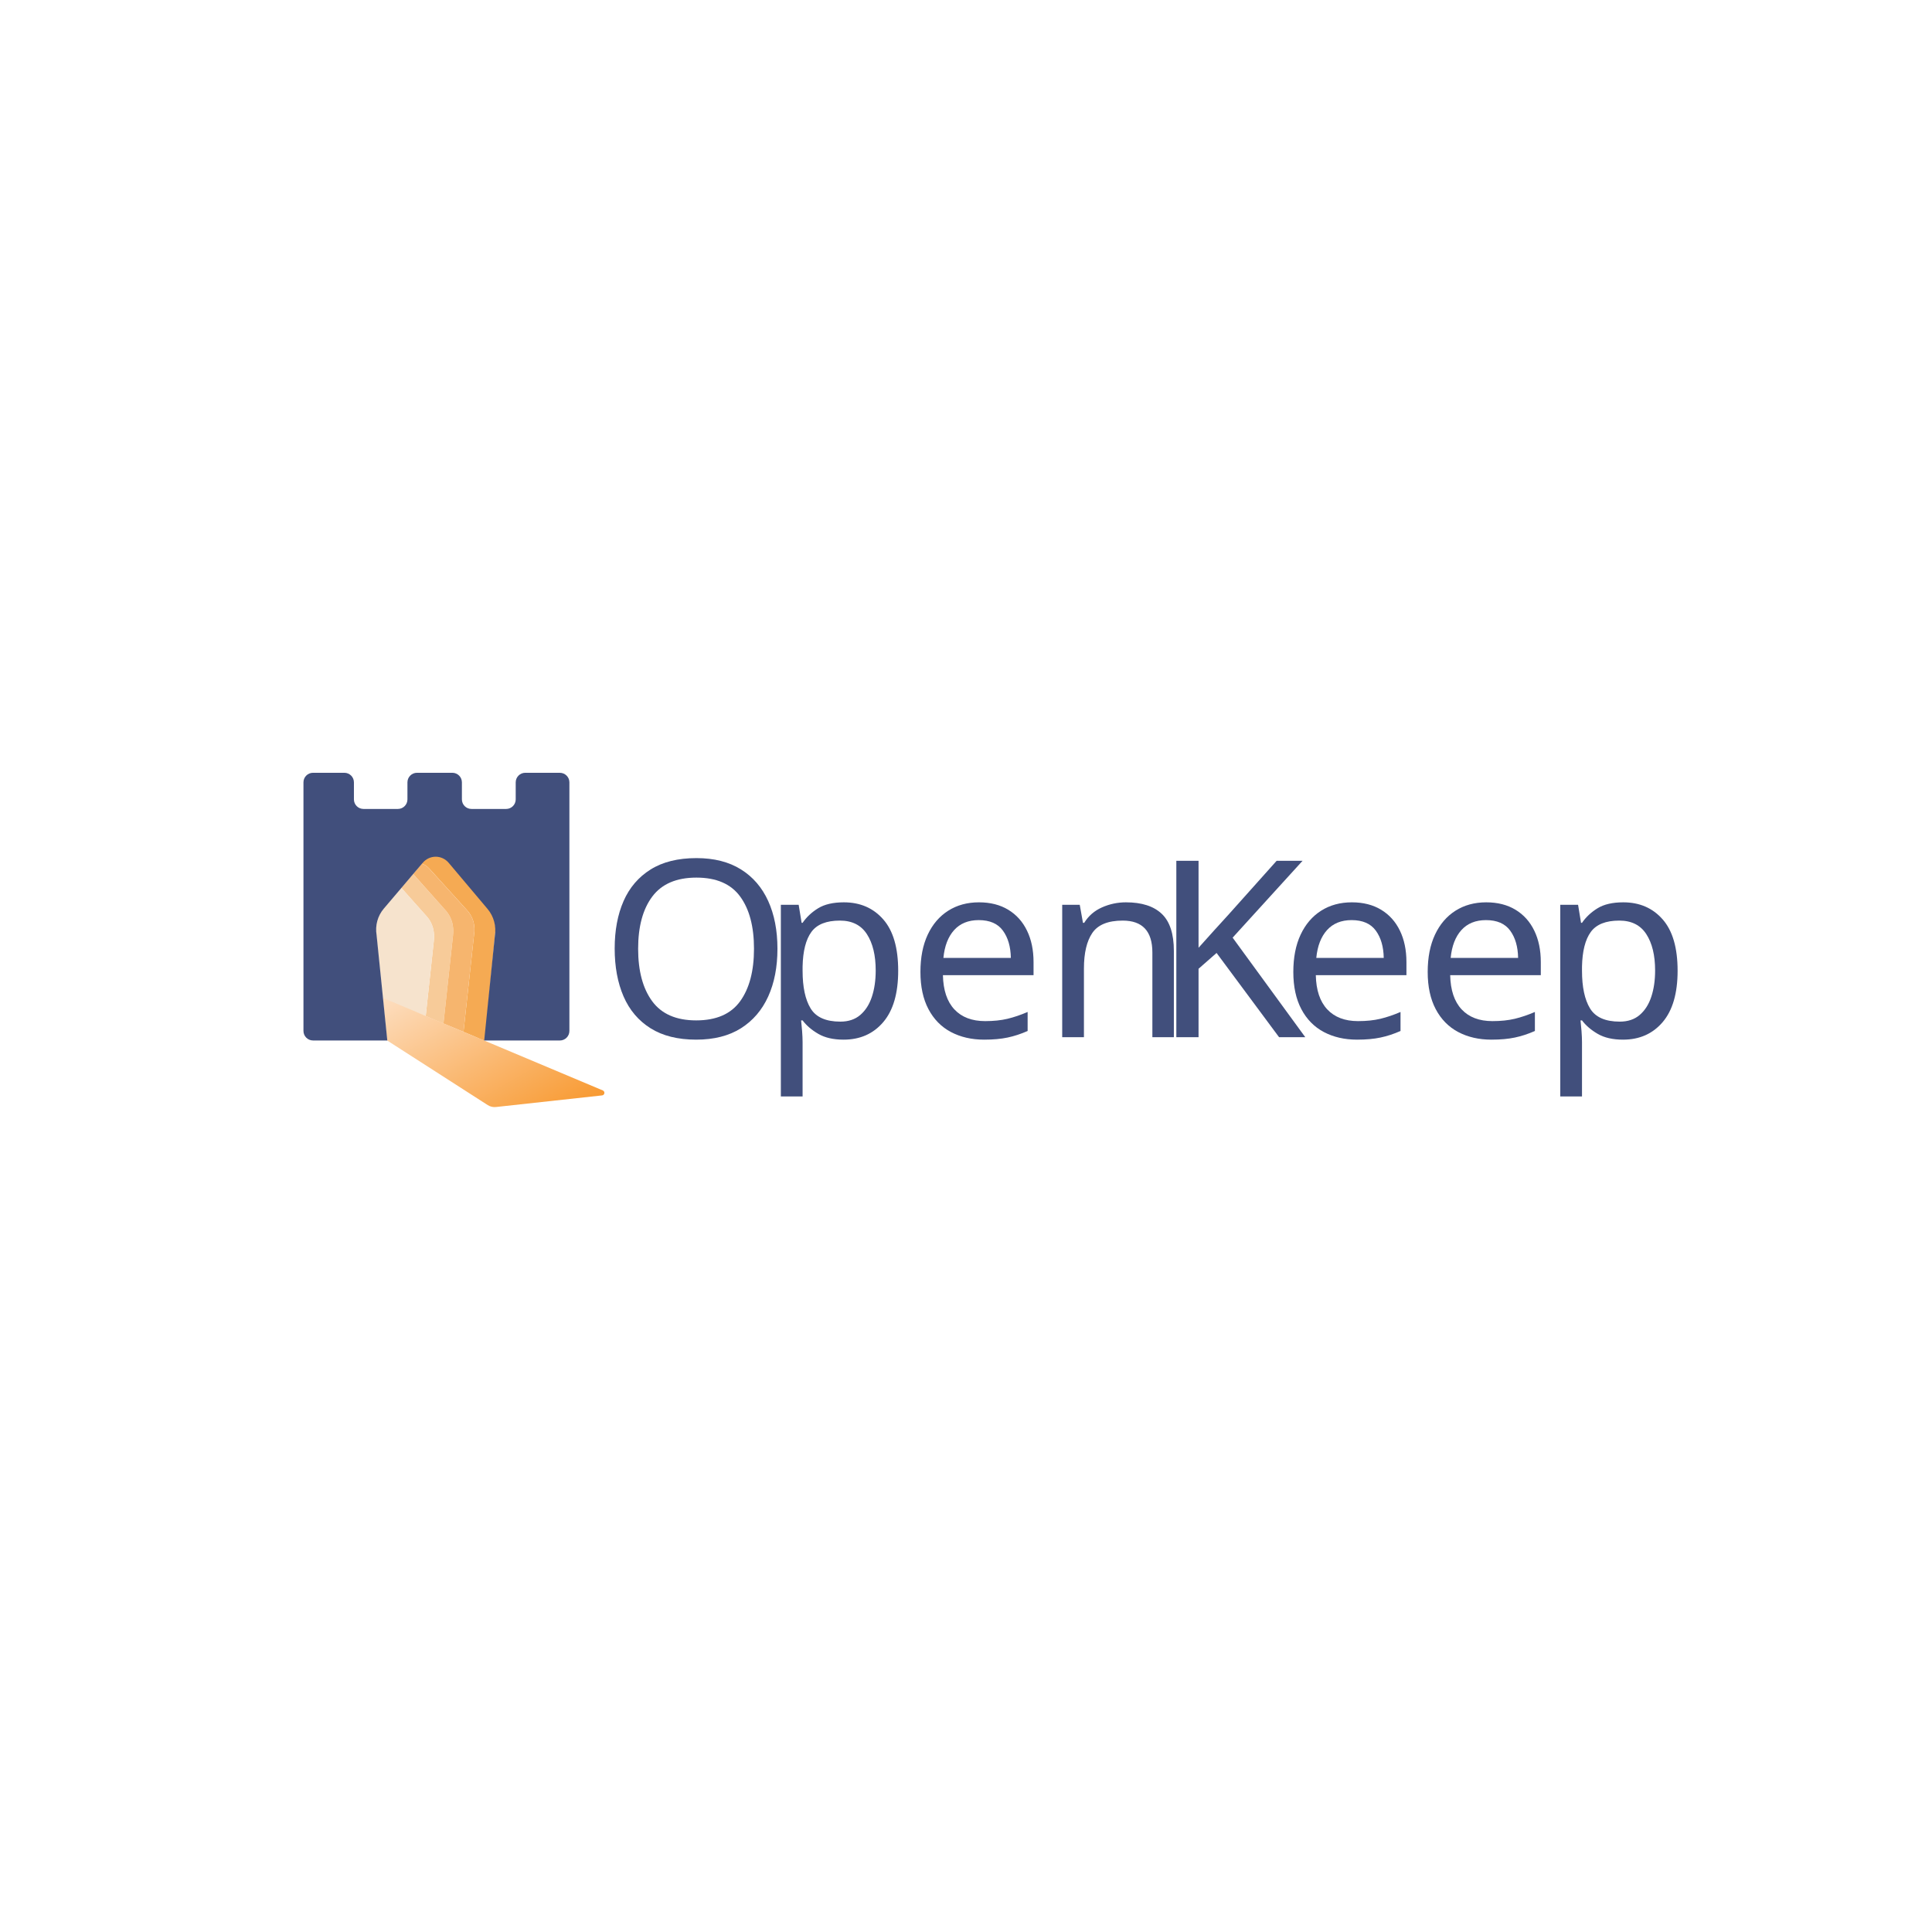
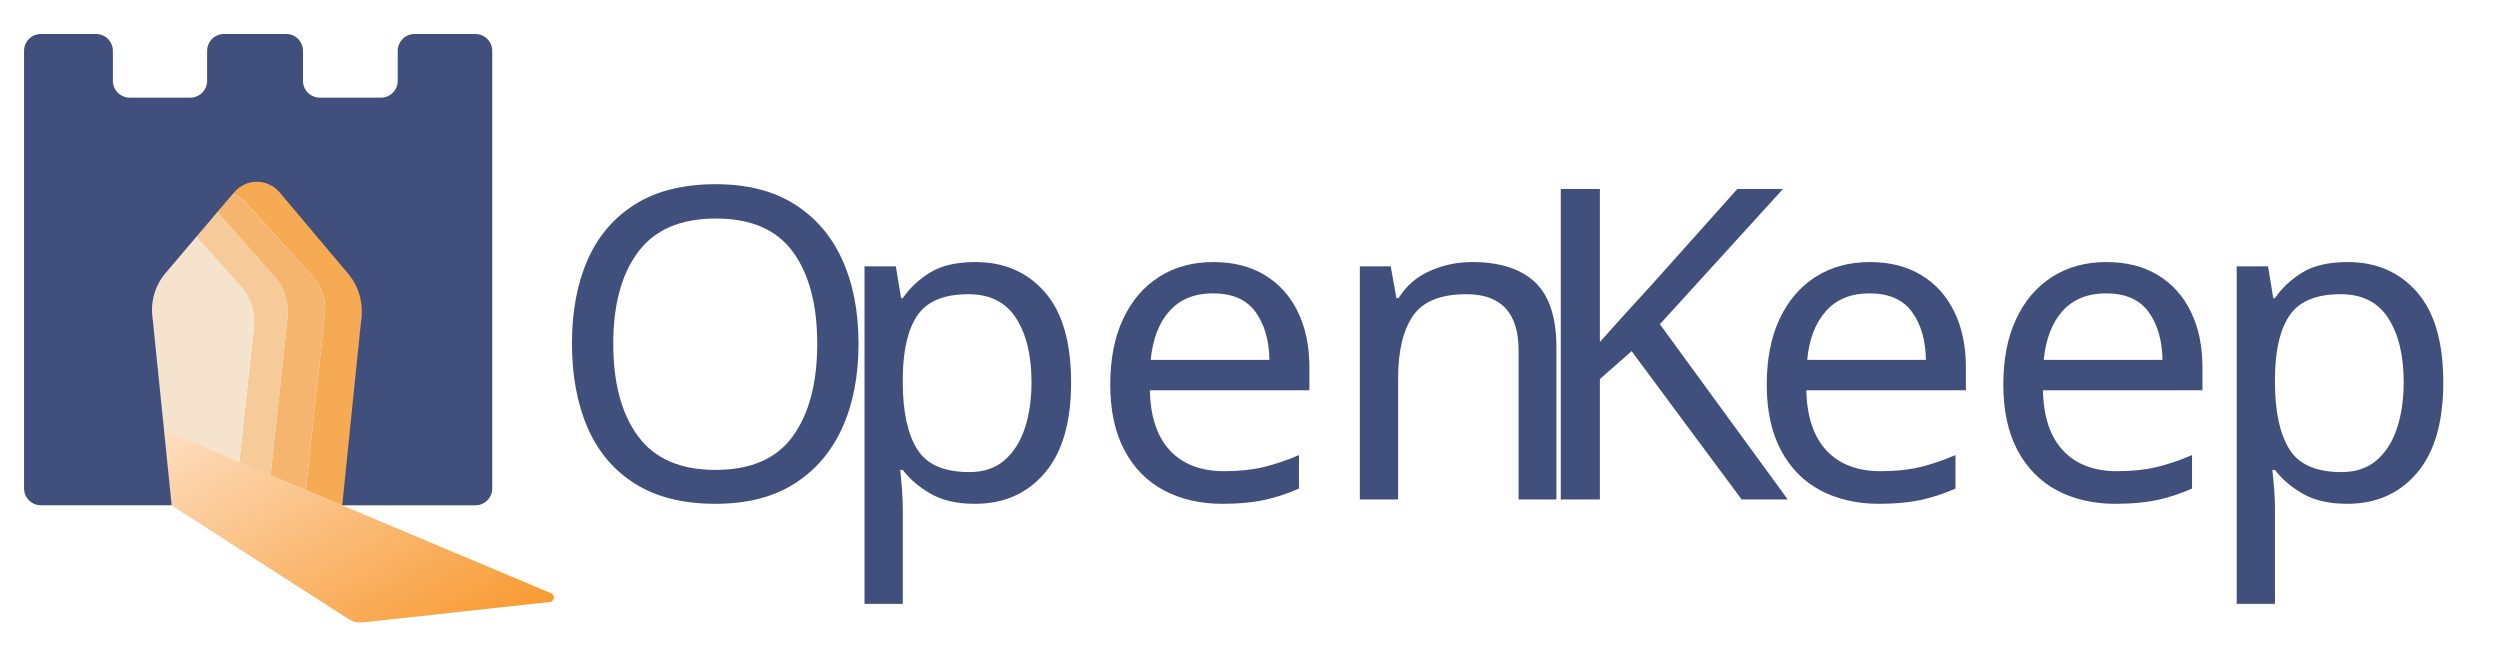
- <svg xmlns="http://www.w3.org/2000/svg" id="Layer_1" data-name="Layer 1" viewBox="0 0 1000 1000">
+ <svg xmlns="http://www.w3.org/2000/svg" id="Layer_1" data-name="Layer 1" viewBox="150 390 735 195" width="735" height="195">
  <defs>
    <style>
      .cls-1 {
        fill: #f6b56e;
      }

      .cls-2 {
        fill: url(#linear-gradient);
      }

      .cls-3 {
        font-family: TrebuchetMS, 'Trebuchet MS';
        font-size: 127.85px;
      }

      .cls-3, .cls-4 {
        fill: #414f7c;
      }

      .cls-5 {
        fill: #f5aa53;
      }

      .cls-6 {
        fill: #f7cb99;
      }

      .cls-7 {
        fill: #f6e3cd;
      }

      .cls-8 {
        letter-spacing: 0em;
      }

      .cls-9 {
        letter-spacing: -.06em;
      }

      .cls-10 {
        letter-spacing: -.03em;
      }

      .cls-11 {
        letter-spacing: -.02em;
      }
    </style>
    <linearGradient id="linear-gradient" x1="226.65" y1="500.01" x2="276.95" y2="587.14" gradientUnits="userSpaceOnUse">
      <stop offset="0" stop-color="#fddec0" />
      <stop offset="1" stop-color="#f89a32" />
    </linearGradient>
  </defs>
  <path class="cls-6" d="M220.89,474.35c3.12,3.5,4.24,8.13,3.64,12.8l-4.18,38.77,5.07,2.17,4.11,1.7,4.95-45.61c.56-4.71-.63-9.3-3.65-12.77l-17-19.02-6.18,7.11,13.23,14.86Z" />
  <path class="cls-5" d="M252.47,469.84l-9.44-11.29-10.66-12.57c-1.56-1.79-3.67-3.2-6.28-3.18-2.66-.18-5.38.86-7.31,3.13l-.78.97c1.4.37,2.8,1.15,4.12,2.58l19.5,21.5c3.31,3.55,4.34,7.97,3.84,11.98l-5.55,51.13,5.85,2.46,4.62,2.01.58-.03,5.27-54.74c.84-5.73-.54-10.14-3.75-13.95Z" />
  <path class="cls-1" d="M213.85,452.36l17.04,19.12c3.06,3.58,4.14,8.09,3.58,12.8l-4.94,45.52,4.96,2.02,5.41,2.29,5.47-50.35c.68-4.71-.43-8.96-3.41-12.38l-19.85-21.87c-1.07-1.18-2.39-2.08-3.82-2.51l-4.44,5.37Z" />
  <text class="cls-3" transform="translate(310.36 536.84)">
    <tspan class="cls-10" x="0" y="0">O</tspan>
    <tspan class="cls-11" x="82.95" y="0">pen</tspan>
    <tspan class="cls-9" x="286.1" y="0">K</tspan>
    <tspan class="cls-11" x="352.03" y="0">ee</tspan>
    <tspan class="cls-8" x="486.37" y="0">p</tspan>
  </text>
  <path class="cls-7" d="M220.92,474.33l-13.25-14.86-9.15,10.77c-3.16,3.72-4.52,8.75-3.71,13.65l3.33,32.79,7.74,3.57,14.47,5.63,4.21-38.76c.52-4.82-.53-9.3-3.64-12.8Z" />
  <path class="cls-2" d="M312.01,564.4l-1.17-.49-60.27-25.36-52.44-22.07,2.25,22.07,52.07,33.44c1.26.81,2.75,1.16,4.23,1l54.96-6.01c1.38-.15,1.65-2.03.37-2.57Z" />
  <path class="cls-4" d="M289.76,399.99h-17.88c-2.73,0-4.95,2.22-4.95,4.95v8.82c0,2.74-2.22,4.95-4.95,4.95h-17.95c-2.74,0-4.95-2.22-4.95-4.95v-8.82c0-2.74-2.22-4.95-4.95-4.95h-18.29c-2.73,0-4.95,2.22-4.95,4.95v8.82c0,2.74-2.22,4.95-4.95,4.95h-17.8c-2.74,0-4.95-2.22-4.95-4.95v-8.82c0-2.74-2.22-4.95-4.95-4.95h-16.22c-2.74,0-4.95,2.22-4.95,4.95v128.66c0,2.74,2.22,4.95,4.95,4.95h38.45l-5.55-54.57c-.82-4.91.55-9.93,3.71-13.65l20.16-23.73c3.59-4.23,9.9-4.22,13.48.03l20.11,23.86c3.21,3.81,4.59,8.95,3.75,13.95l-5.51,54.12h39.15c2.74,0,4.95-2.22,4.95-4.95v-128.66c0-2.74-2.22-4.95-4.95-4.95Z" />
</svg>
